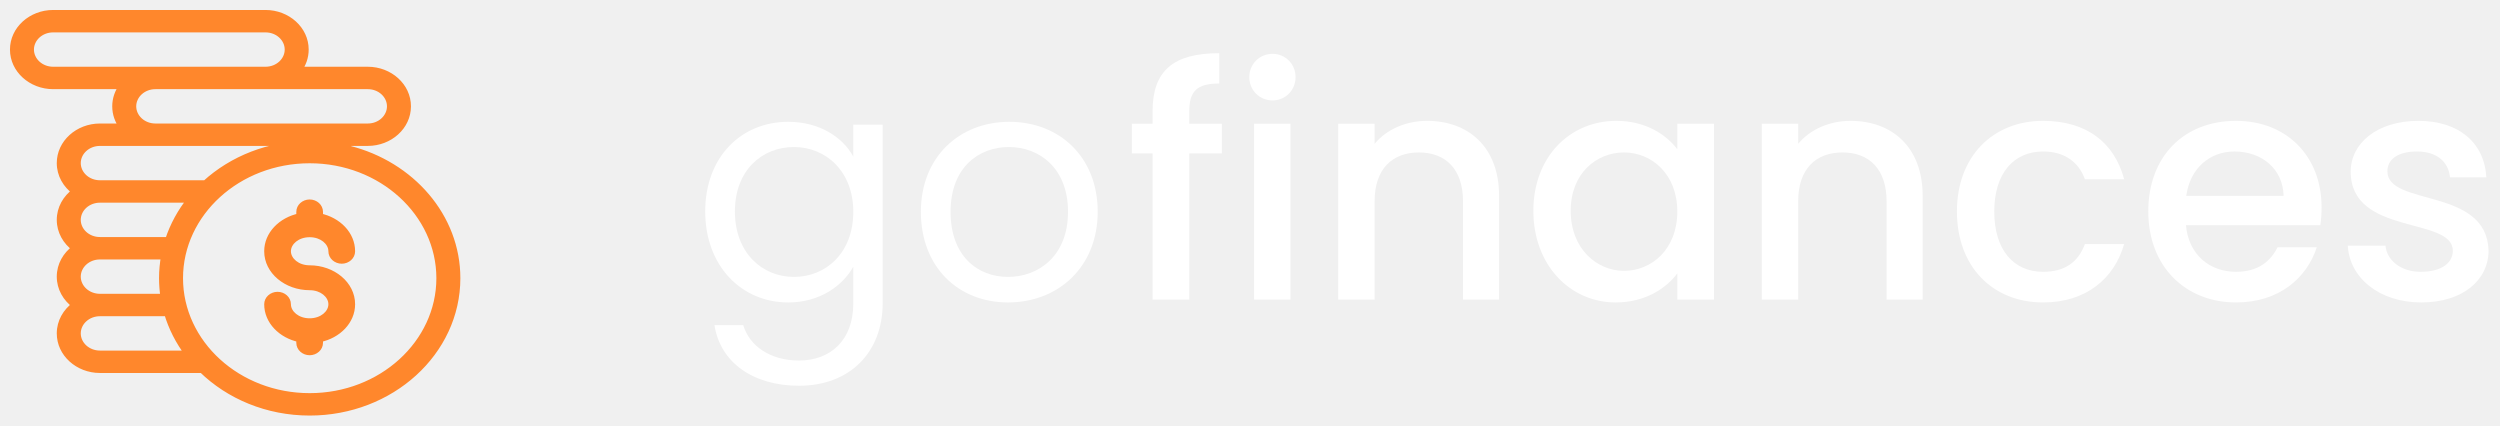
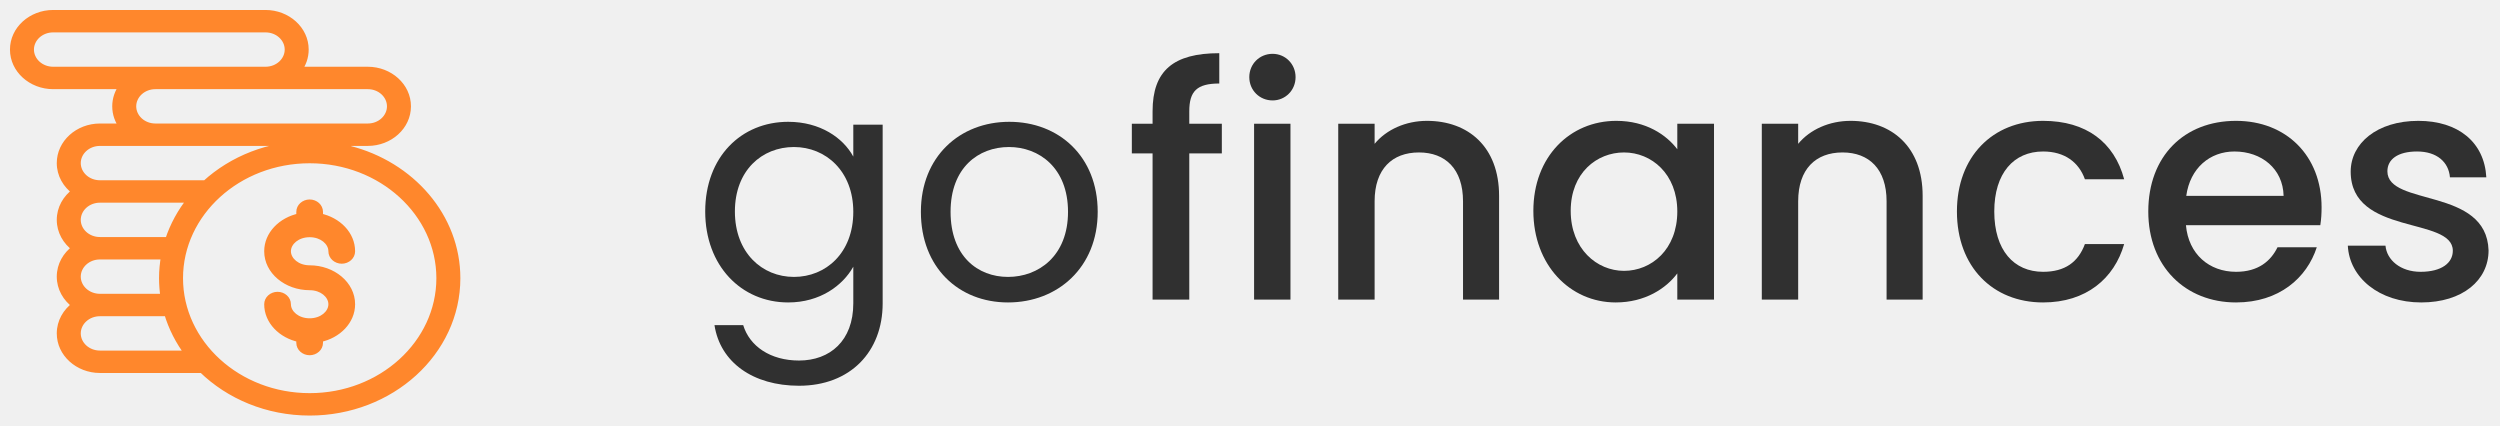
<svg xmlns="http://www.w3.org/2000/svg" width="188" height="32" viewBox="0 0 188 32" fill="none">
  <path fill-rule="evenodd" clip-rule="evenodd" d="M25.959 10.723C26.072 10.874 26.169 11.036 26.249 11.208C30.926 12.388 34.369 16.296 34.369 20.921C34.369 26.479 29.398 31 23.289 31C20.1 31 17.221 29.767 15.198 27.798H7.517C5.864 27.798 4.519 26.575 4.519 25.071C4.519 24.207 4.963 23.437 5.654 22.937C4.963 22.437 4.519 21.666 4.519 20.802C4.519 19.939 4.963 19.168 5.654 18.668C4.963 18.168 4.519 17.397 4.519 16.534C4.519 15.67 4.963 14.899 5.654 14.399C4.963 13.899 4.519 13.129 4.519 12.265C4.519 10.761 5.864 9.538 7.517 9.538H9.217C8.885 9.099 8.69 8.568 8.69 7.996C8.69 7.424 8.885 6.893 9.217 6.455H3.998C2.345 6.455 1 5.231 1 3.727C1 2.223 2.345 1 3.998 1H19.965C21.618 1 22.963 2.223 22.963 3.727C22.963 4.299 22.768 4.83 22.437 5.269H27.656C29.309 5.269 30.654 6.492 30.654 7.996C30.654 9.5 29.309 10.723 27.656 10.723H25.959ZM29.35 7.996C29.35 7.146 28.59 6.455 27.656 6.455H11.688C10.754 6.455 9.994 7.146 9.994 7.996C9.994 8.846 10.754 9.538 11.688 9.538H23.485H27.656C28.59 9.538 29.35 8.846 29.35 7.996ZM2.303 3.727C2.303 4.577 3.064 5.269 3.998 5.269H19.965C20.9 5.269 21.66 4.577 21.66 3.727C21.66 2.877 20.9 2.186 19.965 2.186H3.998C3.064 2.186 2.303 2.877 2.303 3.727ZM23.485 10.723H7.517C6.583 10.723 5.823 11.415 5.823 12.265C5.823 13.115 6.583 13.806 7.517 13.806H15.449C17.456 11.976 20.23 10.842 23.289 10.842C23.604 10.842 23.916 10.855 24.224 10.878C23.999 10.779 23.747 10.723 23.485 10.723ZM14.335 14.992H7.517C6.583 14.992 5.823 15.684 5.823 16.534C5.823 17.384 6.583 18.075 7.517 18.075H12.66C13.024 16.954 13.595 15.914 14.335 14.992ZM12.361 19.261H7.517C6.583 19.261 5.823 19.952 5.823 20.802C5.823 21.652 6.583 22.344 7.517 22.344H12.321C12.248 21.879 12.21 21.404 12.21 20.921C12.21 20.355 12.262 19.801 12.361 19.261ZM5.823 25.071C5.823 25.921 6.583 26.613 7.517 26.613H14.151C13.45 25.684 12.916 24.645 12.587 23.53H7.517C6.583 23.53 5.823 24.221 5.823 25.071ZM13.513 20.921C13.513 25.825 17.899 29.814 23.289 29.814C28.68 29.814 33.065 25.825 33.065 20.921C33.065 16.017 28.68 12.028 23.289 12.028C17.899 12.028 13.513 16.017 13.513 20.921ZM21.627 18.895C21.627 19.615 22.371 20.201 23.286 20.201C25.033 20.201 26.454 21.403 26.454 22.88C26.454 24.137 25.424 25.194 24.04 25.481V25.778C24.04 26.157 23.703 26.464 23.286 26.464C22.87 26.464 22.532 26.157 22.532 25.778V25.481C21.148 25.194 20.118 24.137 20.118 22.88C20.118 22.501 20.456 22.194 20.873 22.194C21.289 22.194 21.627 22.501 21.627 22.88C21.627 23.6 22.371 24.186 23.286 24.186C24.201 24.186 24.945 23.6 24.945 22.88C24.945 22.159 24.201 21.573 23.286 21.573C21.539 21.573 20.118 20.372 20.118 18.895C20.118 17.637 21.148 16.58 22.532 16.293V15.936C22.532 15.557 22.87 15.25 23.286 15.25C23.703 15.25 24.04 15.557 24.04 15.936V16.293C25.424 16.58 26.454 17.637 26.454 18.895C26.454 19.273 26.116 19.581 25.7 19.581C25.283 19.581 24.945 19.273 24.945 18.895C24.945 18.174 24.201 17.588 23.286 17.588C22.371 17.588 21.627 18.174 21.627 18.895Z" fill="#FF872C" />
  <path d="M26.249 11.208L26.022 11.312L26.072 11.421L26.187 11.45L26.249 11.208ZM25.959 10.723V10.473H25.458L25.759 10.874L25.959 10.723ZM15.198 27.798L15.372 27.619L15.3 27.548H15.198V27.798ZM5.654 22.937L5.801 23.139L6.081 22.937L5.801 22.734L5.654 22.937ZM5.654 18.668L5.801 18.87L6.081 18.668L5.801 18.465L5.654 18.668ZM5.654 14.399L5.801 14.602L6.081 14.399L5.801 14.197L5.654 14.399ZM9.217 9.538V9.788H9.72L9.416 9.387L9.217 9.538ZM9.217 6.455L9.416 6.605L9.719 6.205H9.217V6.455ZM22.437 5.269L22.237 5.118L21.934 5.519H22.437V5.269ZM15.449 13.806V14.056H15.546L15.617 13.991L15.449 13.806ZM24.224 10.878L24.205 11.127L24.325 10.649L24.224 10.878ZM14.335 14.992L14.53 15.149L14.857 14.742H14.335V14.992ZM12.66 18.075V18.325H12.842L12.898 18.152L12.66 18.075ZM12.361 19.261L12.607 19.306L12.661 19.011H12.361V19.261ZM12.321 22.344V22.594H12.613L12.568 22.305L12.321 22.344ZM14.151 26.613V26.863H14.652L14.35 26.462L14.151 26.613ZM12.587 23.53L12.827 23.459L12.774 23.28H12.587V23.53ZM24.04 25.481L23.99 25.236L23.79 25.278V25.481H24.04ZM22.532 25.481H22.782V25.278L22.583 25.236L22.532 25.481ZM22.532 16.293L22.583 16.538L22.782 16.497V16.293H22.532ZM24.04 16.293H23.79V16.497L23.99 16.538L24.04 16.293ZM26.476 11.103C26.389 10.915 26.282 10.737 26.159 10.573L25.759 10.874C25.862 11.01 25.95 11.157 26.022 11.312L26.476 11.103ZM34.619 20.921C34.619 16.164 31.08 12.169 26.31 10.965L26.187 11.45C30.771 12.607 34.119 16.427 34.119 20.921H34.619ZM23.289 31.25C29.514 31.25 34.619 26.638 34.619 20.921H34.119C34.119 26.319 29.283 30.75 23.289 30.75V31.25ZM15.024 27.977C17.094 29.992 20.035 31.25 23.289 31.25V30.75C20.164 30.75 17.349 29.542 15.372 27.619L15.024 27.977ZM7.517 28.048H15.198V27.548H7.517V28.048ZM4.269 25.071C4.269 26.735 5.749 28.048 7.517 28.048V27.548C5.98 27.548 4.769 26.415 4.769 25.071H4.269ZM5.508 22.734C4.76 23.276 4.269 24.118 4.269 25.071H4.769C4.769 24.297 5.167 23.598 5.801 23.139L5.508 22.734ZM4.269 20.802C4.269 21.756 4.76 22.598 5.508 23.139L5.801 22.734C5.167 22.275 4.769 21.576 4.769 20.802H4.269ZM5.508 18.465C4.76 19.007 4.269 19.849 4.269 20.802H4.769C4.769 20.028 5.167 19.329 5.801 18.87L5.508 18.465ZM4.269 16.534C4.269 17.487 4.76 18.329 5.508 18.87L5.801 18.465C5.167 18.007 4.769 17.308 4.769 16.534H4.269ZM5.508 14.197C4.76 14.738 4.269 15.58 4.269 16.534H4.769C4.769 15.759 5.167 15.06 5.801 14.602L5.508 14.197ZM4.269 12.265C4.269 13.218 4.76 14.06 5.508 14.602L5.801 14.197C5.167 13.738 4.769 13.039 4.769 12.265H4.269ZM7.517 9.288C5.749 9.288 4.269 10.601 4.269 12.265H4.769C4.769 10.921 5.98 9.788 7.517 9.788V9.288ZM9.217 9.288H7.517V9.788H9.217V9.288ZM8.44 7.996C8.44 8.626 8.655 9.209 9.018 9.688L9.416 9.387C9.115 8.988 8.94 8.509 8.94 7.996H8.44ZM9.018 6.304C8.655 6.783 8.44 7.366 8.44 7.996H8.94C8.94 7.483 9.115 7.004 9.416 6.605L9.018 6.304ZM3.998 6.705H9.217V6.205H3.998V6.705ZM0.75 3.727C0.75 5.391 2.23 6.705 3.998 6.705V6.205C2.46 6.205 1.25 5.071 1.25 3.727H0.75ZM3.998 0.75C2.23 0.75 0.75 2.064 0.75 3.727H1.25C1.25 2.383 2.46 1.25 3.998 1.25V0.75ZM19.965 0.75H3.998V1.25H19.965V0.75ZM23.213 3.727C23.213 2.064 21.734 0.75 19.965 0.75V1.25C21.503 1.25 22.713 2.383 22.713 3.727H23.213ZM22.636 5.42C22.998 4.94 23.213 4.357 23.213 3.727H22.713C22.713 4.241 22.539 4.719 22.237 5.118L22.636 5.42ZM27.656 5.019H22.437V5.519H27.656V5.019ZM30.904 7.996C30.904 6.332 29.424 5.019 27.656 5.019V5.519C29.194 5.519 30.404 6.652 30.404 7.996H30.904ZM27.656 10.973C29.424 10.973 30.904 9.66 30.904 7.996H30.404C30.404 9.34 29.194 10.473 27.656 10.473V10.973ZM25.959 10.973H27.656V10.473H25.959V10.973ZM27.656 6.705C28.475 6.705 29.1 7.306 29.1 7.996H29.6C29.6 6.986 28.706 6.205 27.656 6.205V6.705ZM11.688 6.705H27.656V6.205H11.688V6.705ZM10.244 7.996C10.244 7.306 10.869 6.705 11.688 6.705V6.205C10.639 6.205 9.744 6.986 9.744 7.996H10.244ZM11.688 9.288C10.869 9.288 10.244 8.686 10.244 7.996H9.744C9.744 9.006 10.639 9.788 11.688 9.788V9.288ZM23.485 9.288H11.688V9.788H23.485V9.288ZM27.656 9.288H23.485V9.788H27.656V9.288ZM29.1 7.996C29.1 8.686 28.475 9.288 27.656 9.288V9.788C28.706 9.788 29.6 9.006 29.6 7.996H29.1ZM3.998 5.019C3.179 5.019 2.553 4.417 2.553 3.727H2.053C2.053 4.737 2.948 5.519 3.998 5.519V5.019ZM19.965 5.019H3.998V5.519H19.965V5.019ZM21.41 3.727C21.41 4.417 20.785 5.019 19.965 5.019V5.519C21.015 5.519 21.91 4.737 21.91 3.727H21.41ZM19.965 2.436C20.785 2.436 21.41 3.037 21.41 3.727H21.91C21.91 2.718 21.015 1.936 19.965 1.936V2.436ZM3.998 2.436H19.965V1.936H3.998V2.436ZM2.553 3.727C2.553 3.037 3.179 2.436 3.998 2.436V1.936C2.948 1.936 2.053 2.718 2.053 3.727H2.553ZM7.517 10.973H23.485V10.473H7.517V10.973ZM6.073 12.265C6.073 11.575 6.698 10.973 7.517 10.973V10.473C6.468 10.473 5.573 11.255 5.573 12.265H6.073ZM7.517 13.556C6.698 13.556 6.073 12.955 6.073 12.265H5.573C5.573 13.275 6.468 14.056 7.517 14.056V13.556ZM15.449 13.556H7.517V14.056H15.449V13.556ZM23.289 10.592C20.168 10.592 17.334 11.749 15.28 13.622L15.617 13.991C17.578 12.203 20.292 11.092 23.289 11.092V10.592ZM24.243 10.629C23.929 10.605 23.611 10.592 23.289 10.592V11.092C23.598 11.092 23.903 11.104 24.205 11.127L24.243 10.629ZM23.485 10.973C23.712 10.973 23.929 11.021 24.123 11.107L24.325 10.649C24.068 10.536 23.782 10.473 23.485 10.473V10.973ZM7.517 15.242H14.335V14.742H7.517V15.242ZM6.073 16.534C6.073 15.843 6.698 15.242 7.517 15.242V14.742C6.468 14.742 5.573 15.524 5.573 16.534H6.073ZM7.517 17.825C6.698 17.825 6.073 17.224 6.073 16.534H5.573C5.573 17.543 6.468 18.325 7.517 18.325V17.825ZM12.66 17.825H7.517V18.325H12.66V17.825ZM14.14 14.836C13.383 15.78 12.796 16.847 12.422 17.998L12.898 18.152C13.252 17.061 13.809 16.048 14.53 15.149L14.14 14.836ZM7.517 19.511H12.361V19.011H7.517V19.511ZM6.073 20.802C6.073 20.112 6.698 19.511 7.517 19.511V19.011C6.468 19.011 5.573 19.793 5.573 20.802H6.073ZM7.517 22.094C6.698 22.094 6.073 21.492 6.073 20.802H5.573C5.573 21.812 6.468 22.594 7.517 22.594V22.094ZM12.321 22.094H7.517V22.594H12.321V22.094ZM11.96 20.921C11.96 21.417 11.999 21.905 12.074 22.382L12.568 22.305C12.497 21.853 12.46 21.391 12.46 20.921H11.96ZM12.115 19.216C12.014 19.771 11.96 20.34 11.96 20.921H12.46C12.46 20.371 12.511 19.832 12.607 19.306L12.115 19.216ZM7.517 26.363C6.698 26.363 6.073 25.761 6.073 25.071H5.573C5.573 26.081 6.468 26.863 7.517 26.863V26.363ZM14.151 26.363H7.517V26.863H14.151V26.363ZM12.347 23.6C12.685 24.746 13.233 25.812 13.951 26.763L14.35 26.462C13.667 25.557 13.147 24.544 12.827 23.459L12.347 23.6ZM7.517 23.78H12.587V23.28H7.517V23.78ZM6.073 25.071C6.073 24.381 6.698 23.78 7.517 23.78V23.28C6.468 23.28 5.573 24.061 5.573 25.071H6.073ZM23.289 29.564C18.014 29.564 13.763 25.665 13.763 20.921H13.263C13.263 25.985 17.784 30.064 23.289 30.064V29.564ZM32.815 20.921C32.815 25.665 28.564 29.564 23.289 29.564V30.064C28.795 30.064 33.315 25.985 33.315 20.921H32.815ZM23.289 12.278C28.564 12.278 32.815 16.177 32.815 20.921H33.315C33.315 15.857 28.795 11.778 23.289 11.778V12.278ZM13.763 20.921C13.763 16.177 18.014 12.278 23.289 12.278V11.778C17.784 11.778 13.263 15.857 13.263 20.921H13.763ZM23.286 19.951C22.45 19.951 21.877 19.424 21.877 18.895H21.377C21.377 19.805 22.292 20.451 23.286 20.451V19.951ZM26.704 22.88C26.704 21.227 25.13 19.951 23.286 19.951V20.451C24.936 20.451 26.204 21.578 26.204 22.88H26.704ZM24.091 25.726C25.559 25.422 26.704 24.285 26.704 22.88H26.204C26.204 23.989 25.289 24.967 23.99 25.236L24.091 25.726ZM24.29 25.778V25.481H23.79V25.778H24.29ZM23.286 26.714C23.818 26.714 24.29 26.316 24.29 25.778H23.79C23.79 25.997 23.587 26.214 23.286 26.214V26.714ZM22.282 25.778C22.282 26.316 22.754 26.714 23.286 26.714V26.214C22.985 26.214 22.782 25.997 22.782 25.778H22.282ZM22.282 25.481V25.778H22.782V25.481H22.282ZM19.868 22.88C19.868 24.285 21.013 25.422 22.481 25.726L22.583 25.236C21.283 24.967 20.368 23.989 20.368 22.88H19.868ZM20.873 21.944C20.341 21.944 19.868 22.341 19.868 22.88H20.368C20.368 22.661 20.571 22.444 20.873 22.444V21.944ZM21.877 22.88C21.877 22.341 21.404 21.944 20.873 21.944V22.444C21.174 22.444 21.377 22.661 21.377 22.88H21.877ZM23.286 23.936C22.45 23.936 21.877 23.41 21.877 22.88H21.377C21.377 23.791 22.292 24.436 23.286 24.436V23.936ZM24.695 22.88C24.695 23.41 24.122 23.936 23.286 23.936V24.436C24.28 24.436 25.195 23.791 25.195 22.88H24.695ZM23.286 21.823C24.122 21.823 24.695 22.35 24.695 22.88H25.195C25.195 21.969 24.28 21.323 23.286 21.323V21.823ZM19.868 18.895C19.868 20.547 21.442 21.823 23.286 21.823V21.323C21.637 21.323 20.368 20.196 20.368 18.895H19.868ZM22.481 16.048C21.013 16.353 19.868 17.489 19.868 18.895H20.368C20.368 17.785 21.283 16.807 22.583 16.538L22.481 16.048ZM22.282 15.936V16.293H22.782V15.936H22.282ZM23.286 15C22.754 15 22.282 15.397 22.282 15.936H22.782C22.782 15.717 22.985 15.5 23.286 15.5V15ZM24.29 15.936C24.29 15.397 23.818 15 23.286 15V15.5C23.587 15.5 23.79 15.717 23.79 15.936H24.29ZM24.29 16.293V15.936H23.79V16.293H24.29ZM26.704 18.895C26.704 17.489 25.559 16.353 24.091 16.048L23.99 16.538C25.289 16.807 26.204 17.785 26.204 18.895H26.704ZM25.7 19.831C26.232 19.831 26.704 19.433 26.704 18.895H26.204C26.204 19.113 26.001 19.331 25.7 19.331V19.831ZM24.695 18.895C24.695 19.433 25.168 19.831 25.7 19.831V19.331C25.398 19.331 25.195 19.113 25.195 18.895H24.695ZM23.286 17.838C24.122 17.838 24.695 18.364 24.695 18.895H25.195C25.195 17.984 24.28 17.338 23.286 17.338V17.838ZM21.877 18.895C21.877 18.364 22.45 17.838 23.286 17.838V17.338C22.292 17.338 21.377 17.984 21.377 18.895H21.877Z" fill="#FF872C" />
-   <path d="M53.032 15.904C53.032 19.984 55.744 22.744 59.272 22.744C61.672 22.744 63.376 21.472 64.168 20.056V22.816C64.168 25.624 62.416 27.112 60.088 27.112C57.928 27.112 56.368 26.032 55.888 24.448H53.728C54.16 27.256 56.632 29.008 60.088 29.008C63.952 29.008 66.376 26.44 66.376 22.816V9.376H64.168V11.776C63.4 10.36 61.672 9.16 59.272 9.16C55.744 9.16 53.032 11.8 53.032 15.904ZM64.168 15.928C64.168 19.024 62.104 20.824 59.704 20.824C57.304 20.824 55.264 19 55.264 15.904C55.264 12.808 57.304 11.056 59.704 11.056C62.104 11.056 64.168 12.88 64.168 15.928Z" fill="white" />
-   <path d="M82.547 15.928C82.547 11.776 79.643 9.16 75.899 9.16C72.179 9.16 69.251 11.776 69.251 15.928C69.251 20.104 72.083 22.744 75.803 22.744C79.547 22.744 82.547 20.104 82.547 15.928ZM71.483 15.928C71.483 12.616 73.571 11.056 75.875 11.056C78.131 11.056 80.315 12.616 80.315 15.928C80.315 19.264 78.083 20.824 75.803 20.824C73.523 20.824 71.483 19.264 71.483 15.928Z" fill="white" />
-   <path d="M86.674 22.528H89.434V11.536H91.882V9.304H89.434V8.368C89.434 6.856 90.01 6.28 91.69 6.28V4C88.234 4 86.674 5.32 86.674 8.368V9.304H85.114V11.536H86.674V22.528Z" fill="white" />
-   <path d="M94.307 22.528H97.043V9.304H94.307V22.528ZM95.699 7.552C96.659 7.552 97.427 6.784 97.427 5.8C97.427 4.816 96.659 4.048 95.699 4.048C94.715 4.048 93.947 4.816 93.947 5.8C93.947 6.784 94.715 7.552 95.699 7.552Z" fill="white" />
-   <path d="M110.019 22.528H112.731V14.728C112.731 11.032 110.403 9.088 107.307 9.088C105.723 9.088 104.259 9.736 103.371 10.816V9.304H100.635V22.528H103.371V15.136C103.371 12.712 104.691 11.464 106.707 11.464C108.699 11.464 110.019 12.712 110.019 15.136V22.528Z" fill="white" />
-   <path d="M115.309 15.856C115.309 19.936 118.069 22.744 121.501 22.744C123.709 22.744 125.293 21.688 126.133 20.56V22.528H128.893V9.304H126.133V11.224C125.317 10.144 123.781 9.088 121.549 9.088C118.069 9.088 115.309 11.776 115.309 15.856ZM126.133 15.904C126.133 18.76 124.189 20.368 122.125 20.368C120.085 20.368 118.117 18.712 118.117 15.856C118.117 13 120.085 11.464 122.125 11.464C124.189 11.464 126.133 13.072 126.133 15.904Z" fill="white" />
-   <path d="M141.871 22.528H144.583V14.728C144.583 11.032 142.255 9.088 139.159 9.088C137.575 9.088 136.111 9.736 135.223 10.816V9.304H132.487V22.528H135.223V15.136C135.223 12.712 136.543 11.464 138.559 11.464C140.551 11.464 141.871 12.712 141.871 15.136V22.528Z" fill="white" />
-   <path d="M147.161 15.904C147.161 20.056 149.849 22.744 153.641 22.744C156.881 22.744 158.993 20.944 159.737 18.352H156.785C156.281 19.72 155.273 20.44 153.641 20.44C151.433 20.44 149.969 18.808 149.969 15.904C149.969 13.024 151.433 11.392 153.641 11.392C155.273 11.392 156.329 12.208 156.785 13.48H159.737C158.993 10.696 156.881 9.088 153.641 9.088C149.849 9.088 147.161 11.776 147.161 15.904Z" fill="white" />
-   <path d="M168.031 11.392C170.071 11.392 171.679 12.688 171.727 14.728H164.407C164.695 12.64 166.183 11.392 168.031 11.392ZM174.223 18.592H171.271C170.767 19.624 169.831 20.44 168.151 20.44C166.135 20.44 164.575 19.12 164.383 16.936H174.487C174.559 16.48 174.583 16.048 174.583 15.592C174.583 11.704 171.919 9.088 168.151 9.088C164.239 9.088 161.551 11.752 161.551 15.904C161.551 20.056 164.359 22.744 168.151 22.744C171.391 22.744 173.479 20.896 174.223 18.592Z" fill="white" />
-   <path d="M187.14 18.832C186.996 14.056 179.532 15.544 179.532 12.88C179.532 11.992 180.3 11.392 181.764 11.392C183.252 11.392 184.14 12.184 184.236 13.336H186.972C186.828 10.696 184.86 9.088 181.86 9.088C178.74 9.088 176.772 10.792 176.772 12.904C176.772 17.752 184.452 16.264 184.452 18.856C184.452 19.768 183.612 20.44 182.028 20.44C180.516 20.44 179.484 19.552 179.388 18.472H176.556C176.676 20.872 178.908 22.744 182.076 22.744C185.196 22.744 187.14 21.064 187.14 18.832Z" fill="white" />
+   <path d="M53.032 15.904C53.032 19.984 55.744 22.744 59.272 22.744C61.672 22.744 63.376 21.472 64.168 20.056V22.816C64.168 25.624 62.416 27.112 60.088 27.112C57.928 27.112 56.368 26.032 55.888 24.448H53.728C54.16 27.256 56.632 29.008 60.088 29.008C63.952 29.008 66.376 26.44 66.376 22.816V9.376H64.168V11.776C63.4 10.36 61.672 9.16 59.272 9.16C55.744 9.16 53.032 11.8 53.032 15.904ZM64.168 15.928C64.168 19.024 62.104 20.824 59.704 20.824C57.304 20.824 55.264 19 55.264 15.904C55.264 12.808 57.304 11.056 59.704 11.056C62.104 11.056 64.168 12.88 64.168 15.928Z" fill="#303030" />
+   <path d="M82.547 15.928C82.547 11.776 79.643 9.16 75.899 9.16C72.179 9.16 69.251 11.776 69.251 15.928C69.251 20.104 72.083 22.744 75.803 22.744C79.547 22.744 82.547 20.104 82.547 15.928ZM71.483 15.928C71.483 12.616 73.571 11.056 75.875 11.056C78.131 11.056 80.315 12.616 80.315 15.928C80.315 19.264 78.083 20.824 75.803 20.824C73.523 20.824 71.483 19.264 71.483 15.928Z" fill="#303030" />
+   <path d="M86.674 22.528H89.434V11.536H91.882V9.304H89.434V8.368C89.434 6.856 90.01 6.28 91.69 6.28V4C88.234 4 86.674 5.32 86.674 8.368V9.304H85.114V11.536H86.674V22.528Z" fill="#303030" />
+   <path d="M94.307 22.528H97.043V9.304H94.307V22.528ZM95.699 7.552C96.659 7.552 97.427 6.784 97.427 5.8C97.427 4.816 96.659 4.048 95.699 4.048C94.715 4.048 93.947 4.816 93.947 5.8C93.947 6.784 94.715 7.552 95.699 7.552Z" fill="#303030" />
+   <path d="M110.019 22.528H112.731V14.728C112.731 11.032 110.403 9.088 107.307 9.088C105.723 9.088 104.259 9.736 103.371 10.816V9.304H100.635V22.528H103.371V15.136C103.371 12.712 104.691 11.464 106.707 11.464C108.699 11.464 110.019 12.712 110.019 15.136V22.528Z" fill="#303030" />
+   <path d="M115.309 15.856C115.309 19.936 118.069 22.744 121.501 22.744C123.709 22.744 125.293 21.688 126.133 20.56V22.528H128.893V9.304H126.133V11.224C125.317 10.144 123.781 9.088 121.549 9.088C118.069 9.088 115.309 11.776 115.309 15.856ZM126.133 15.904C126.133 18.76 124.189 20.368 122.125 20.368C120.085 20.368 118.117 18.712 118.117 15.856C118.117 13 120.085 11.464 122.125 11.464C124.189 11.464 126.133 13.072 126.133 15.904Z" fill="#303030" />
+   <path d="M141.871 22.528H144.583V14.728C144.583 11.032 142.255 9.088 139.159 9.088C137.575 9.088 136.111 9.736 135.223 10.816V9.304H132.487V22.528H135.223V15.136C135.223 12.712 136.543 11.464 138.559 11.464C140.551 11.464 141.871 12.712 141.871 15.136V22.528Z" fill="#303030" />
+   <path d="M147.161 15.904C147.161 20.056 149.849 22.744 153.641 22.744C156.881 22.744 158.993 20.944 159.737 18.352H156.785C156.281 19.72 155.273 20.44 153.641 20.44C151.433 20.44 149.969 18.808 149.969 15.904C149.969 13.024 151.433 11.392 153.641 11.392C155.273 11.392 156.329 12.208 156.785 13.48H159.737C158.993 10.696 156.881 9.088 153.641 9.088C149.849 9.088 147.161 11.776 147.161 15.904Z" fill="#303030" />
+   <path d="M168.031 11.392C170.071 11.392 171.679 12.688 171.727 14.728H164.407C164.695 12.64 166.183 11.392 168.031 11.392ZM174.223 18.592H171.271C170.767 19.624 169.831 20.44 168.151 20.44C166.135 20.44 164.575 19.12 164.383 16.936H174.487C174.559 16.48 174.583 16.048 174.583 15.592C174.583 11.704 171.919 9.088 168.151 9.088C164.239 9.088 161.551 11.752 161.551 15.904C161.551 20.056 164.359 22.744 168.151 22.744C171.391 22.744 173.479 20.896 174.223 18.592Z" fill="#303030" />
+   <path d="M187.14 18.832C186.996 14.056 179.532 15.544 179.532 12.88C179.532 11.992 180.3 11.392 181.764 11.392C183.252 11.392 184.14 12.184 184.236 13.336H186.972C186.828 10.696 184.86 9.088 181.86 9.088C178.74 9.088 176.772 10.792 176.772 12.904C176.772 17.752 184.452 16.264 184.452 18.856C184.452 19.768 183.612 20.44 182.028 20.44C180.516 20.44 179.484 19.552 179.388 18.472H176.556C176.676 20.872 178.908 22.744 182.076 22.744C185.196 22.744 187.14 21.064 187.14 18.832Z" fill="#303030" />
</svg>
